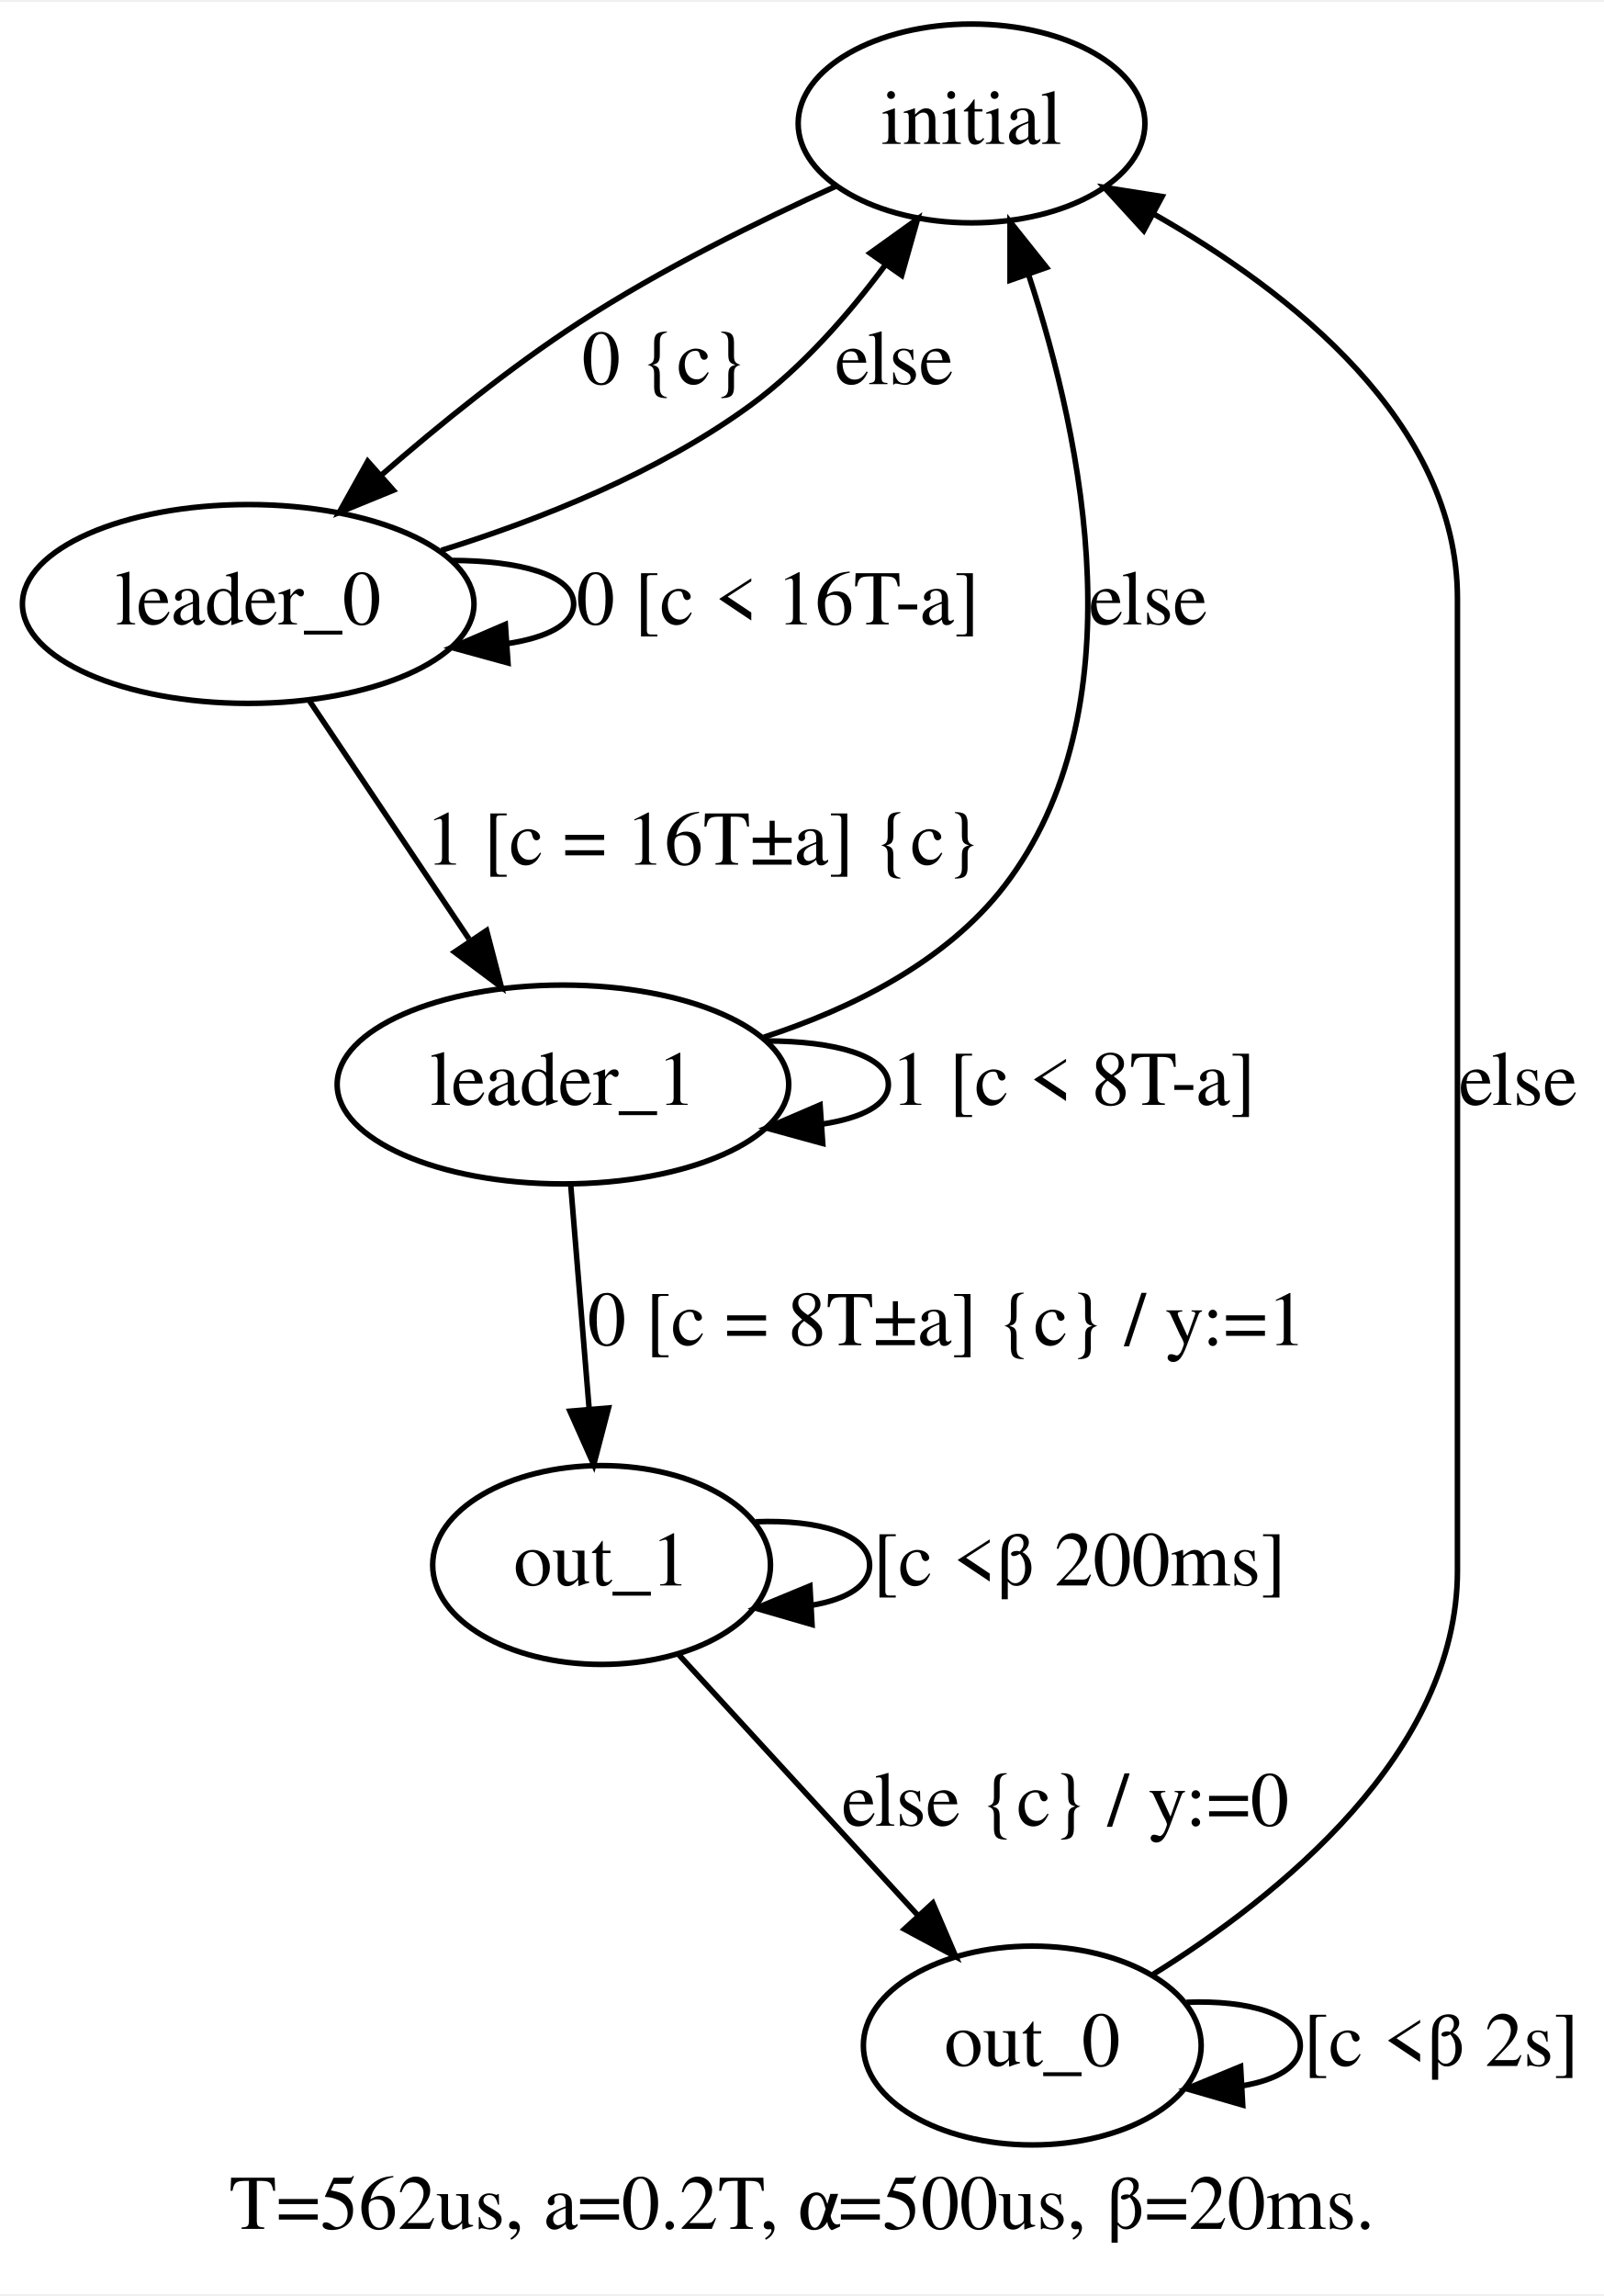
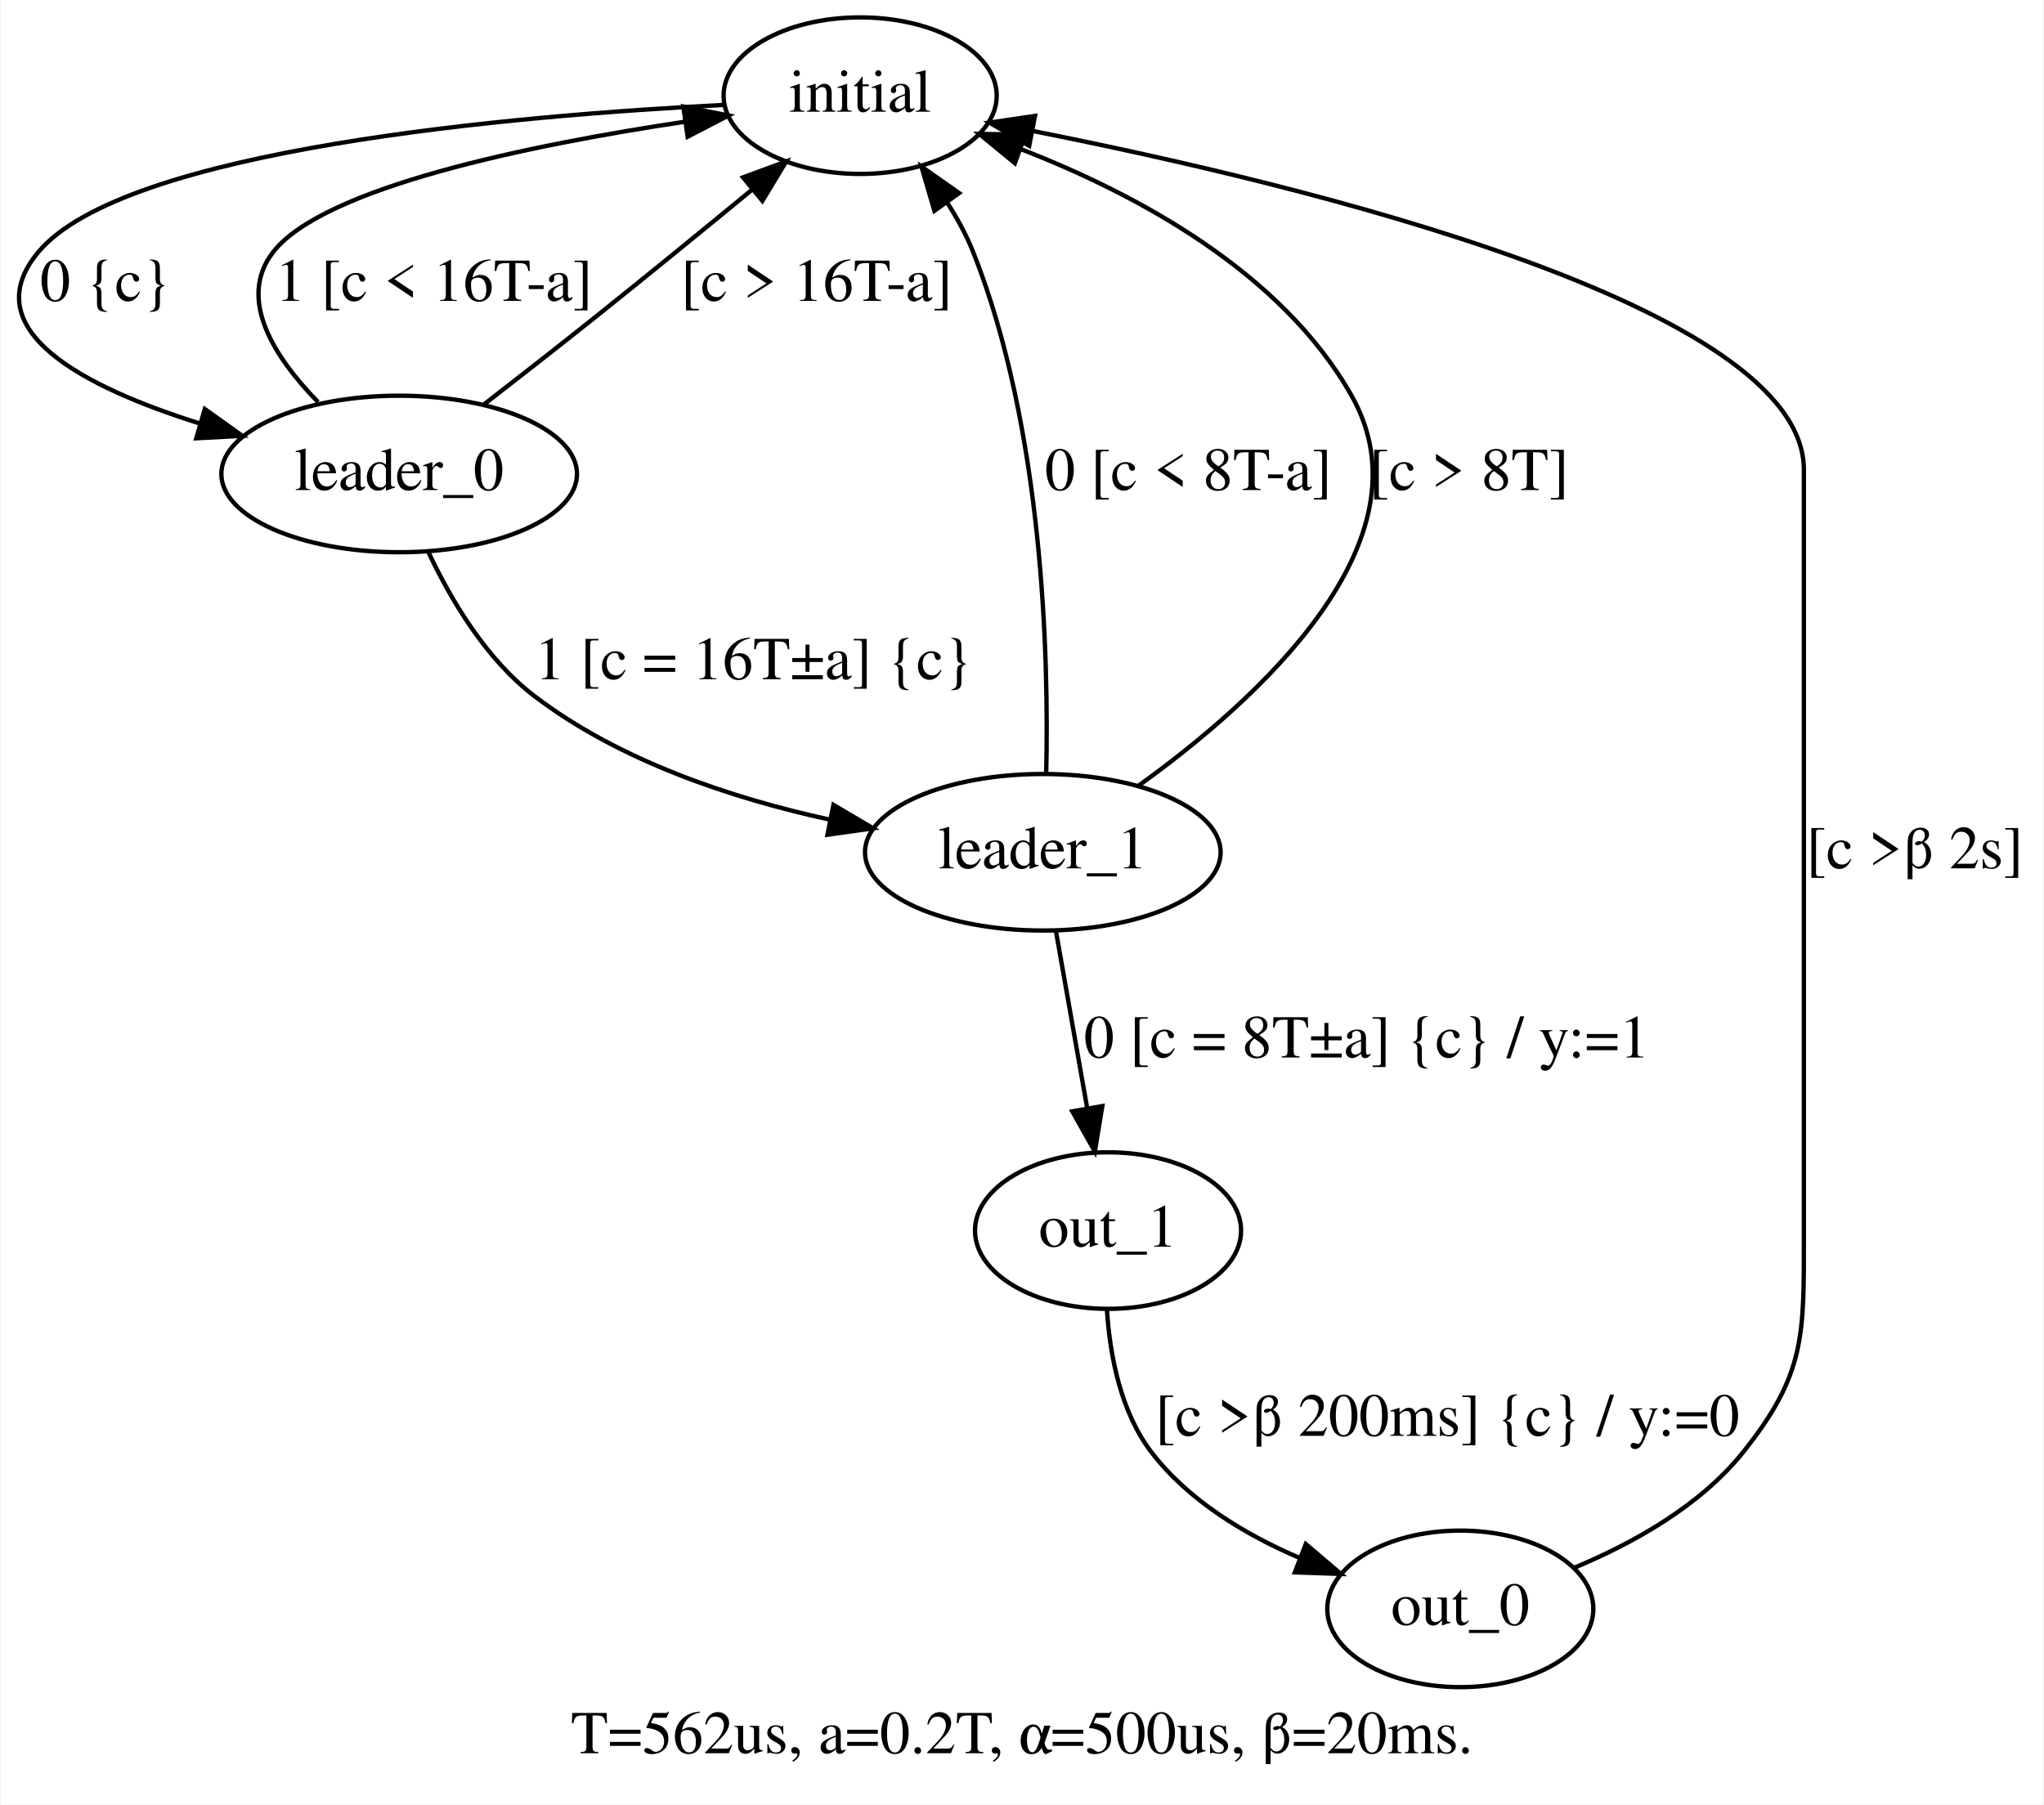
- <svg xmlns="http://www.w3.org/2000/svg" width="290pt" height="415pt" viewBox="0.00 0.00 290.49 415.00">
+ <svg xmlns="http://www.w3.org/2000/svg" width="470pt" height="415pt" viewBox="0.00 0.00 469.57 415.00">
  <g id="graph0" class="graph" transform="scale(1 1) rotate(0) translate(4 411)">
-     <polygon fill="white" stroke="transparent" points="-4,4 -4,-411 286.49,-411 286.49,4 -4,4" />
-     <text text-anchor="middle" x="141.25" y="-7.8" font-family="Times,serif" font-size="14.00">T=562us, a=0.2T, α=500us, β=20ms.</text>
+     <polygon fill="white" stroke="transparent" points="-4,4 -4,-411 465.57,-411 465.57,4 -4,4" />
+     <text text-anchor="middle" x="230.78" y="-7.8" font-family="Times,serif" font-size="14.00">T=562us, a=0.2T, α=500us, β=20ms.</text>
    <g id="node1" class="node">
-       <ellipse fill="none" stroke="black" cx="171.95" cy="-389" rx="31.4" ry="18" />
-       <text text-anchor="middle" x="171.95" y="-385.3" font-family="Times,serif" font-size="14.00">initial</text>
+       <ellipse fill="none" stroke="black" cx="193.57" cy="-389" rx="31.4" ry="18" />
+       <text text-anchor="middle" x="193.57" y="-385.3" font-family="Times,serif" font-size="14.00">initial</text>
    </g>
    <g id="node2" class="node">
-       <ellipse fill="none" stroke="black" cx="40.95" cy="-302" rx="40.89" ry="18" />
-       <text text-anchor="middle" x="40.95" y="-298.3" font-family="Times,serif" font-size="14.00">leader_0</text>
+       <ellipse fill="none" stroke="black" cx="87.57" cy="-302" rx="40.89" ry="18" />
+       <text text-anchor="middle" x="87.57" y="-298.3" font-family="Times,serif" font-size="14.00">leader_0</text>
    </g>
    <g id="edge1" class="edge">
-       <path fill="none" stroke="black" d="M147.51,-377.69C133.45,-371.34 115.7,-362.59 100.95,-353 88.44,-344.87 75.61,-334.5 65.04,-325.31" />
-       <polygon fill="black" stroke="black" points="67.24,-322.59 57.44,-318.58 62.6,-327.83 67.24,-322.59" />
-       <text text-anchor="middle" x="116.45" y="-341.8" font-family="Times,serif" font-size="14.00">0 {c}</text>
+       <path fill="none" stroke="black" d="M162.57,-386.89C114.22,-384.44 24.31,-376.73 4.57,-353 -10.33,-335.09 15.18,-321.92 41.74,-313.61" />
+       <polygon fill="black" stroke="black" points="42.88,-316.93 51.5,-310.77 40.92,-310.21 42.88,-316.93" />
+       <text text-anchor="middle" x="20.07" y="-341.8" font-family="Times,serif" font-size="14.00">0 {c}</text>
+     </g>
+     <g id="edge2" class="edge">
+       <path fill="none" stroke="black" d="M68.92,-318.54C58.92,-328.77 50.22,-342.21 58.57,-353 70.13,-367.94 117.78,-377.68 153.22,-383" />
+       <polygon fill="black" stroke="black" points="152.91,-386.49 163.31,-384.44 153.9,-379.56 152.91,-386.49" />
+       <text text-anchor="middle" x="95.57" y="-341.8" font-family="Times,serif" font-size="14.00">1 [c &lt; 16T-a]</text>
    </g>
    <g id="edge4" class="edge">
-       <path fill="none" stroke="black" d="M75.94,-311.71C93.83,-317.29 115.28,-325.81 131.95,-338 141.33,-344.86 149.72,-354.46 156.37,-363.42" />
-       <polygon fill="black" stroke="black" points="153.57,-365.52 162.18,-371.7 159.3,-361.5 153.57,-365.52" />
-       <text text-anchor="middle" x="157.95" y="-341.8" font-family="Times,serif" font-size="14.00">else</text>
-     </g>
-     <g id="edge2" class="edge">
-       <path fill="none" stroke="black" d="M77.79,-309.88C90.07,-309.88 99.89,-307.25 99.89,-302 99.89,-298.31 95.04,-295.91 87.88,-294.82" />
-       <polygon fill="black" stroke="black" points="88,-291.32 77.79,-294.12 87.52,-298.3 88,-291.32" />
-       <text text-anchor="middle" x="136.89" y="-298.3" font-family="Times,serif" font-size="14.00">0 [c &lt; 16T-a]</text>
+       <path fill="none" stroke="black" d="M106.92,-317.88C114.9,-324.06 124.21,-331.33 132.57,-338 144.51,-347.53 157.62,-358.25 168.63,-367.31" />
+       <polygon fill="black" stroke="black" points="166.63,-370.21 176.57,-373.87 171.09,-364.81 166.63,-370.21" />
+       <text text-anchor="middle" x="183.57" y="-341.8" font-family="Times,serif" font-size="14.00">[c &gt; 16T-a]</text>
    </g>
    <g id="node3" class="node">
-       <ellipse fill="none" stroke="black" cx="97.95" cy="-215" rx="40.89" ry="18" />
-       <text text-anchor="middle" x="97.95" y="-211.3" font-family="Times,serif" font-size="14.00">leader_1</text>
+       <ellipse fill="none" stroke="black" cx="235.57" cy="-215" rx="40.89" ry="18" />
+       <text text-anchor="middle" x="235.57" y="-211.3" font-family="Times,serif" font-size="14.00">leader_1</text>
    </g>
    <g id="edge3" class="edge">
-       <path fill="none" stroke="black" d="M51.94,-284.61C60.16,-272.34 71.57,-255.34 80.96,-241.32" />
-       <polygon fill="black" stroke="black" points="84.13,-242.88 86.8,-232.63 78.32,-238.98 84.13,-242.88" />
-       <text text-anchor="middle" x="123.45" y="-254.8" font-family="Times,serif" font-size="14.00">1 [c = 16T±a] {c}</text>
+       <path fill="none" stroke="black" d="M94.35,-283.91C99.48,-273.03 107.54,-259.44 118.57,-251 138.13,-236.03 164.04,-227.43 186.51,-222.52" />
+       <polygon fill="black" stroke="black" points="187.43,-225.9 196.55,-220.51 186.06,-219.04 187.43,-225.9" />
+       <text text-anchor="middle" x="169.07" y="-254.8" font-family="Times,serif" font-size="14.00">1 [c = 16T±a] {c}</text>
+     </g>
+     <g id="edge5" class="edge">
+       <path fill="none" stroke="black" d="M236.35,-233.13C236.96,-259.76 235.72,-312.27 219.57,-353 218,-356.96 215.86,-360.87 213.49,-364.56" />
+       <polygon fill="black" stroke="black" points="210.64,-362.52 207.66,-372.69 216.33,-366.6 210.64,-362.52" />
+       <text text-anchor="middle" x="269.07" y="-298.3" font-family="Times,serif" font-size="14.00">0 [c &lt; 8T-a]</text>
    </g>
    <g id="edge7" class="edge">
-       <path fill="none" stroke="black" d="M134.36,-223.57C150.11,-228.7 167.33,-237.17 177.95,-251 202.19,-282.6 192.19,-331.4 182.34,-361.43" />
-       <polygon fill="black" stroke="black" points="178.92,-360.61 178.92,-371.21 185.53,-362.92 178.92,-360.61" />
-       <text text-anchor="middle" x="203.95" y="-298.3" font-family="Times,serif" font-size="14.00">else</text>
-     </g>
-     <g id="edge5" class="edge">
-       <path fill="none" stroke="black" d="M134.79,-222.88C147.07,-222.88 156.89,-220.25 156.89,-215 156.89,-211.31 152.04,-208.91 144.88,-207.82" />
-       <polygon fill="black" stroke="black" points="145,-204.32 134.79,-207.12 144.52,-211.3 145,-204.32" />
-       <text text-anchor="middle" x="190.39" y="-211.3" font-family="Times,serif" font-size="14.00">1 [c &lt; 8T-a]</text>
+       <path fill="none" stroke="black" d="M257.58,-230.31C284.84,-249.91 325.5,-286.51 306.57,-320 290.43,-348.54 256.99,-366.43 230.65,-376.65" />
+       <polygon fill="black" stroke="black" points="229.14,-373.48 220.95,-380.2 231.55,-380.05 229.14,-373.48" />
+       <text text-anchor="middle" x="333.57" y="-298.3" font-family="Times,serif" font-size="14.00">[c &gt; 8T]</text>
    </g>
    <g id="node4" class="node">
-       <ellipse fill="none" stroke="black" cx="104.95" cy="-128" rx="30.59" ry="18" />
-       <text text-anchor="middle" x="104.95" y="-124.3" font-family="Times,serif" font-size="14.00">out_1</text>
+       <ellipse fill="none" stroke="black" cx="250.57" cy="-128" rx="30.59" ry="18" />
+       <text text-anchor="middle" x="250.57" y="-124.3" font-family="Times,serif" font-size="14.00">out_1</text>
    </g>
    <g id="edge6" class="edge">
-       <path fill="none" stroke="black" d="M99.36,-196.8C100.32,-185.16 101.61,-169.55 102.7,-156.24" />
-       <polygon fill="black" stroke="black" points="106.2,-156.43 103.53,-146.18 99.22,-155.85 106.2,-156.43" />
-       <text text-anchor="middle" x="167.45" y="-167.8" font-family="Times,serif" font-size="14.00">0 [c = 8T±a] {c} / y:=1</text>
+       <path fill="none" stroke="black" d="M238.6,-196.8C240.66,-185.16 243.41,-169.55 245.76,-156.24" />
+       <polygon fill="black" stroke="black" points="249.25,-156.63 247.54,-146.18 242.35,-155.41 249.25,-156.63" />
+       <text text-anchor="middle" x="310.07" y="-167.8" font-family="Times,serif" font-size="14.00">0 [c = 8T±a] {c} / y:=1</text>
+     </g>
+     <g id="node5" class="node">
+       <ellipse fill="none" stroke="black" cx="331.57" cy="-41" rx="30.59" ry="18" />
+       <text text-anchor="middle" x="331.57" y="-37.3" font-family="Times,serif" font-size="14.00">out_0</text>
    </g>
    <g id="edge8" class="edge">
-       <path fill="none" stroke="black" d="M132.88,-135.83C144.09,-136.27 153.49,-133.66 153.49,-128 153.49,-124.2 149.25,-121.77 143.06,-120.72" />
-       <polygon fill="black" stroke="black" points="143.06,-117.22 132.88,-120.17 142.68,-124.21 143.06,-117.22" />
-       <text text-anchor="middle" x="191.49" y="-124.3" font-family="Times,serif" font-size="14.00">[c &lt;β 200ms]</text>
-     </g>
-     <g id="node5" class="node">
-       <ellipse fill="none" stroke="black" cx="182.95" cy="-41" rx="30.59" ry="18" />
-       <text text-anchor="middle" x="182.95" y="-37.3" font-family="Times,serif" font-size="14.00">out_0</text>
+       <path fill="none" stroke="black" d="M250.32,-109.69C251.01,-99.27 253.45,-86.27 260.57,-77 269.11,-65.88 282.11,-58.07 294.67,-52.69" />
+       <polygon fill="black" stroke="black" points="296.04,-55.91 304.11,-49.04 293.52,-49.39 296.04,-55.91" />
+       <text text-anchor="middle" x="328.57" y="-80.8" font-family="Times,serif" font-size="14.00">[c &gt;β 200ms] {c} / y:=0</text>
    </g>
    <g id="edge9" class="edge">
-       <path fill="none" stroke="black" d="M118.89,-111.8C130.98,-98.63 148.64,-79.38 162.36,-64.43" />
-       <polygon fill="black" stroke="black" points="164.94,-66.8 169.12,-57.06 159.78,-62.07 164.94,-66.8" />
-       <text text-anchor="middle" x="188.95" y="-80.8" font-family="Times,serif" font-size="14.00">else {c} / y:=0</text>
-     </g>
-     <g id="edge11" class="edge">
-       <path fill="none" stroke="black" d="M204.81,-53.87C227.57,-68.02 259.95,-93.95 259.95,-127 259.95,-303 259.95,-303 259.95,-303 259.95,-334.78 229.88,-358.45 204.9,-372.63" />
-       <polygon fill="black" stroke="black" points="203.14,-369.6 195.99,-377.42 206.46,-375.77 203.14,-369.6" />
-       <text text-anchor="middle" x="270.95" y="-211.3" font-family="Times,serif" font-size="14.00">else</text>
-     </g>
-     <g id="edge10" class="edge">
-       <path fill="none" stroke="black" d="M210.88,-48.83C222.09,-49.27 231.49,-46.66 231.49,-41 231.49,-37.2 227.25,-34.77 221.06,-33.72" />
-       <polygon fill="black" stroke="black" points="221.06,-30.22 210.88,-33.17 220.68,-37.21 221.06,-30.22" />
-       <text text-anchor="middle" x="256.99" y="-37.3" font-family="Times,serif" font-size="14.00">[c &lt;β 2s]</text>
+       <path fill="none" stroke="black" d="M357.67,-50.42C371.08,-55.99 386.64,-64.59 396.57,-77 410.99,-95.02 410.57,-103.92 410.57,-127 410.57,-303 410.57,-303 410.57,-303 410.57,-340.66 295.85,-368.49 233.23,-380.88" />
+       <polygon fill="black" stroke="black" points="232.44,-377.47 223.29,-382.8 233.77,-384.34 232.44,-377.47" />
+       <text text-anchor="middle" x="436.07" y="-211.3" font-family="Times,serif" font-size="14.00">[c &gt;β 2s]</text>
    </g>
  </g>
</svg>
